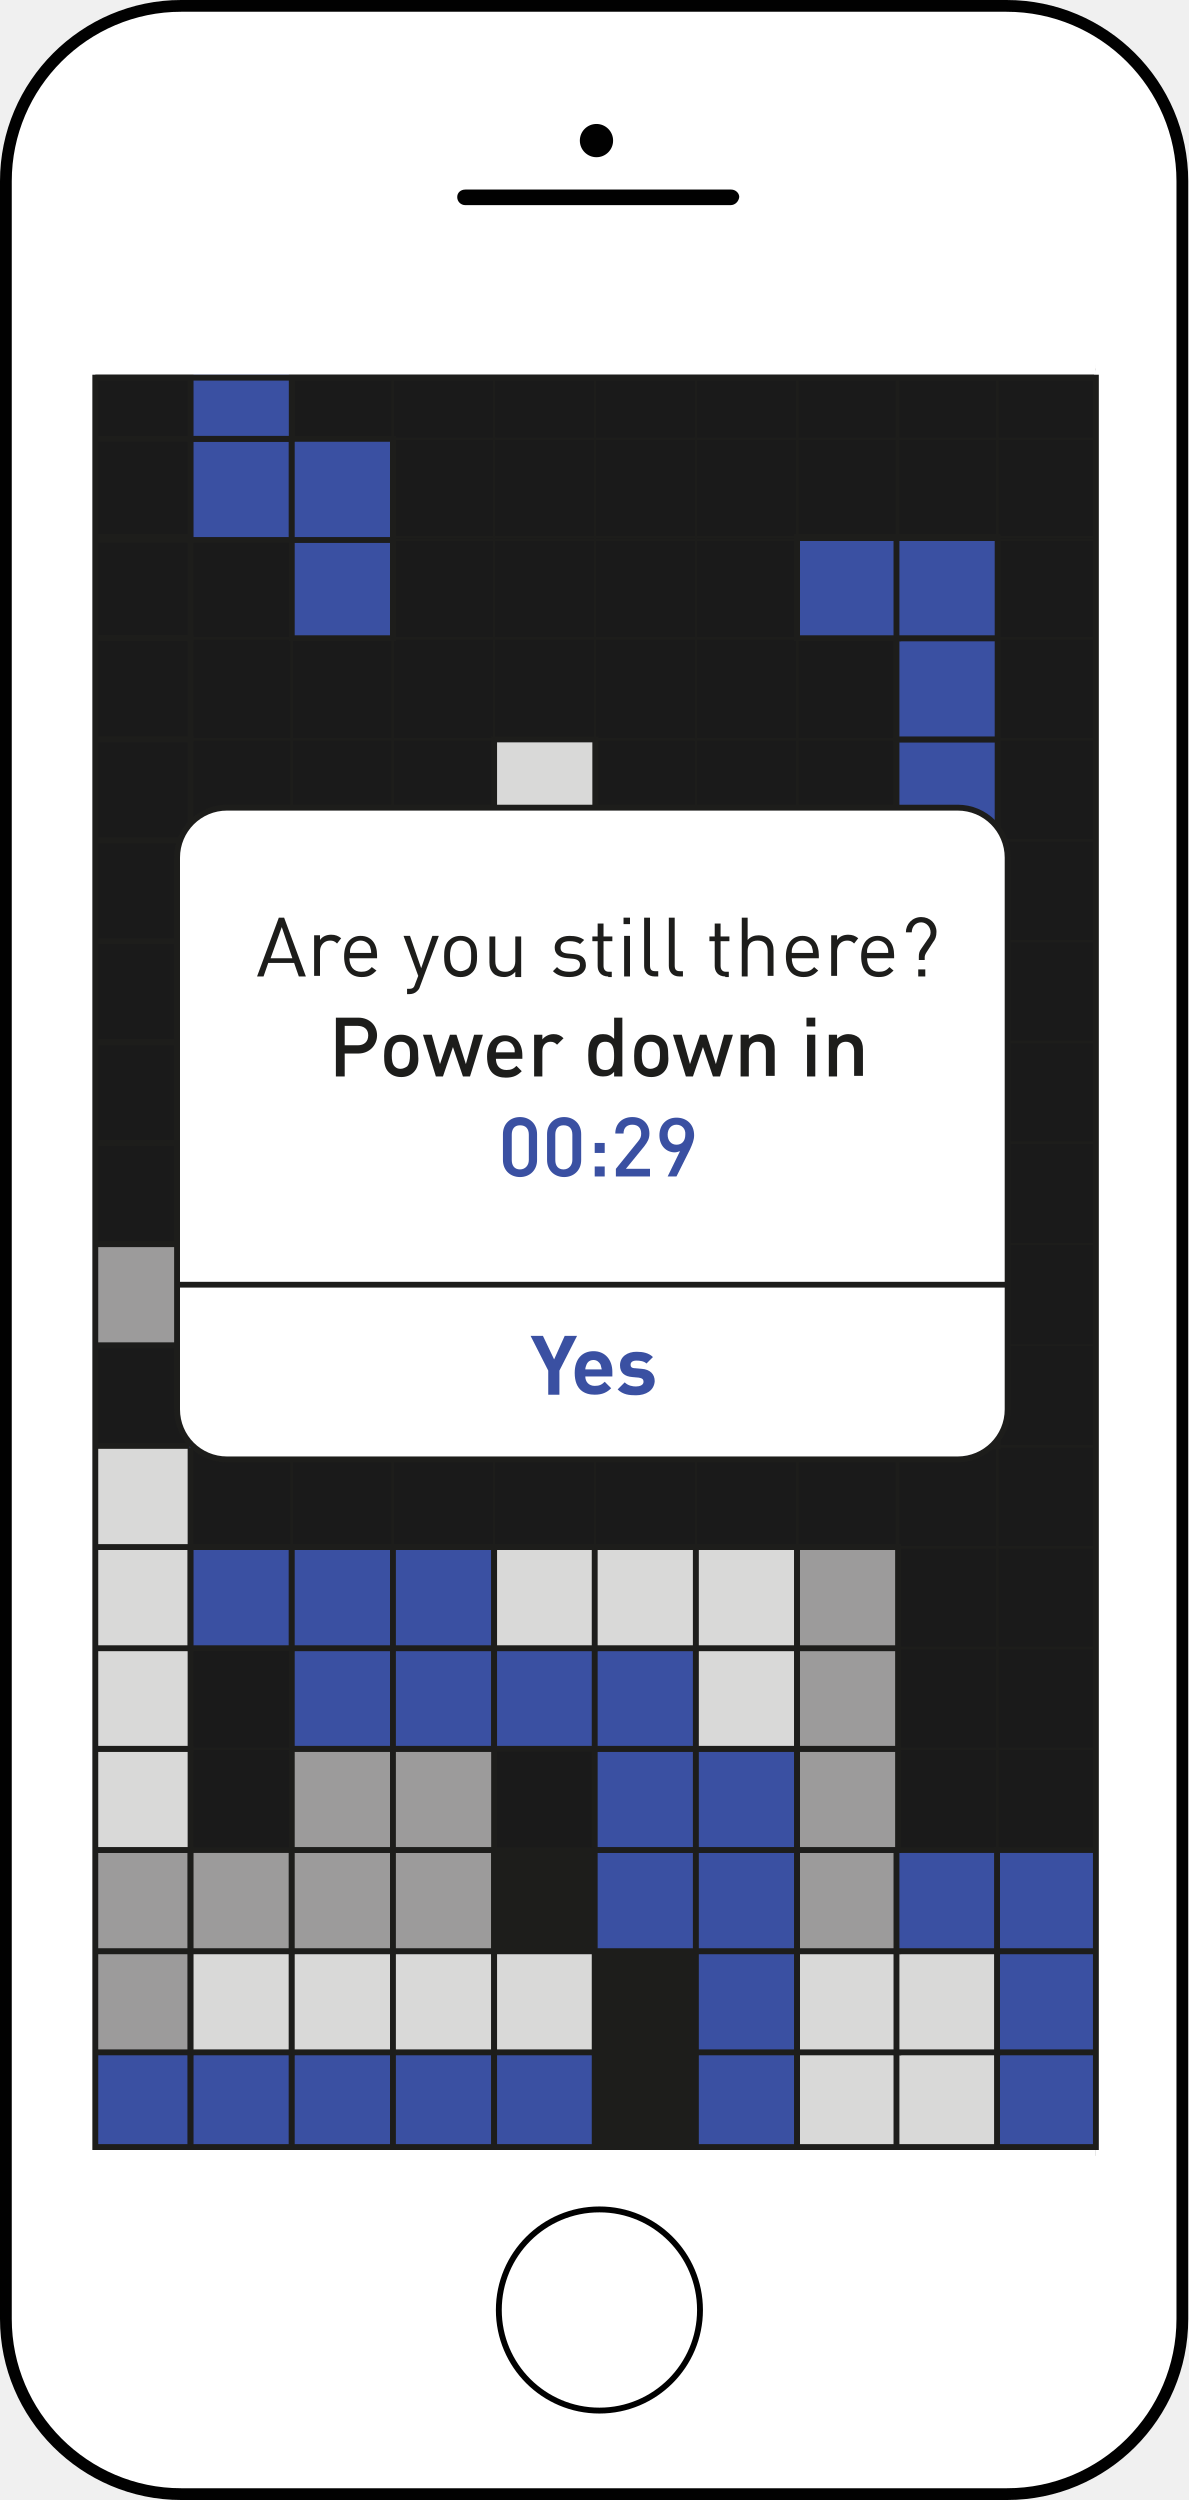
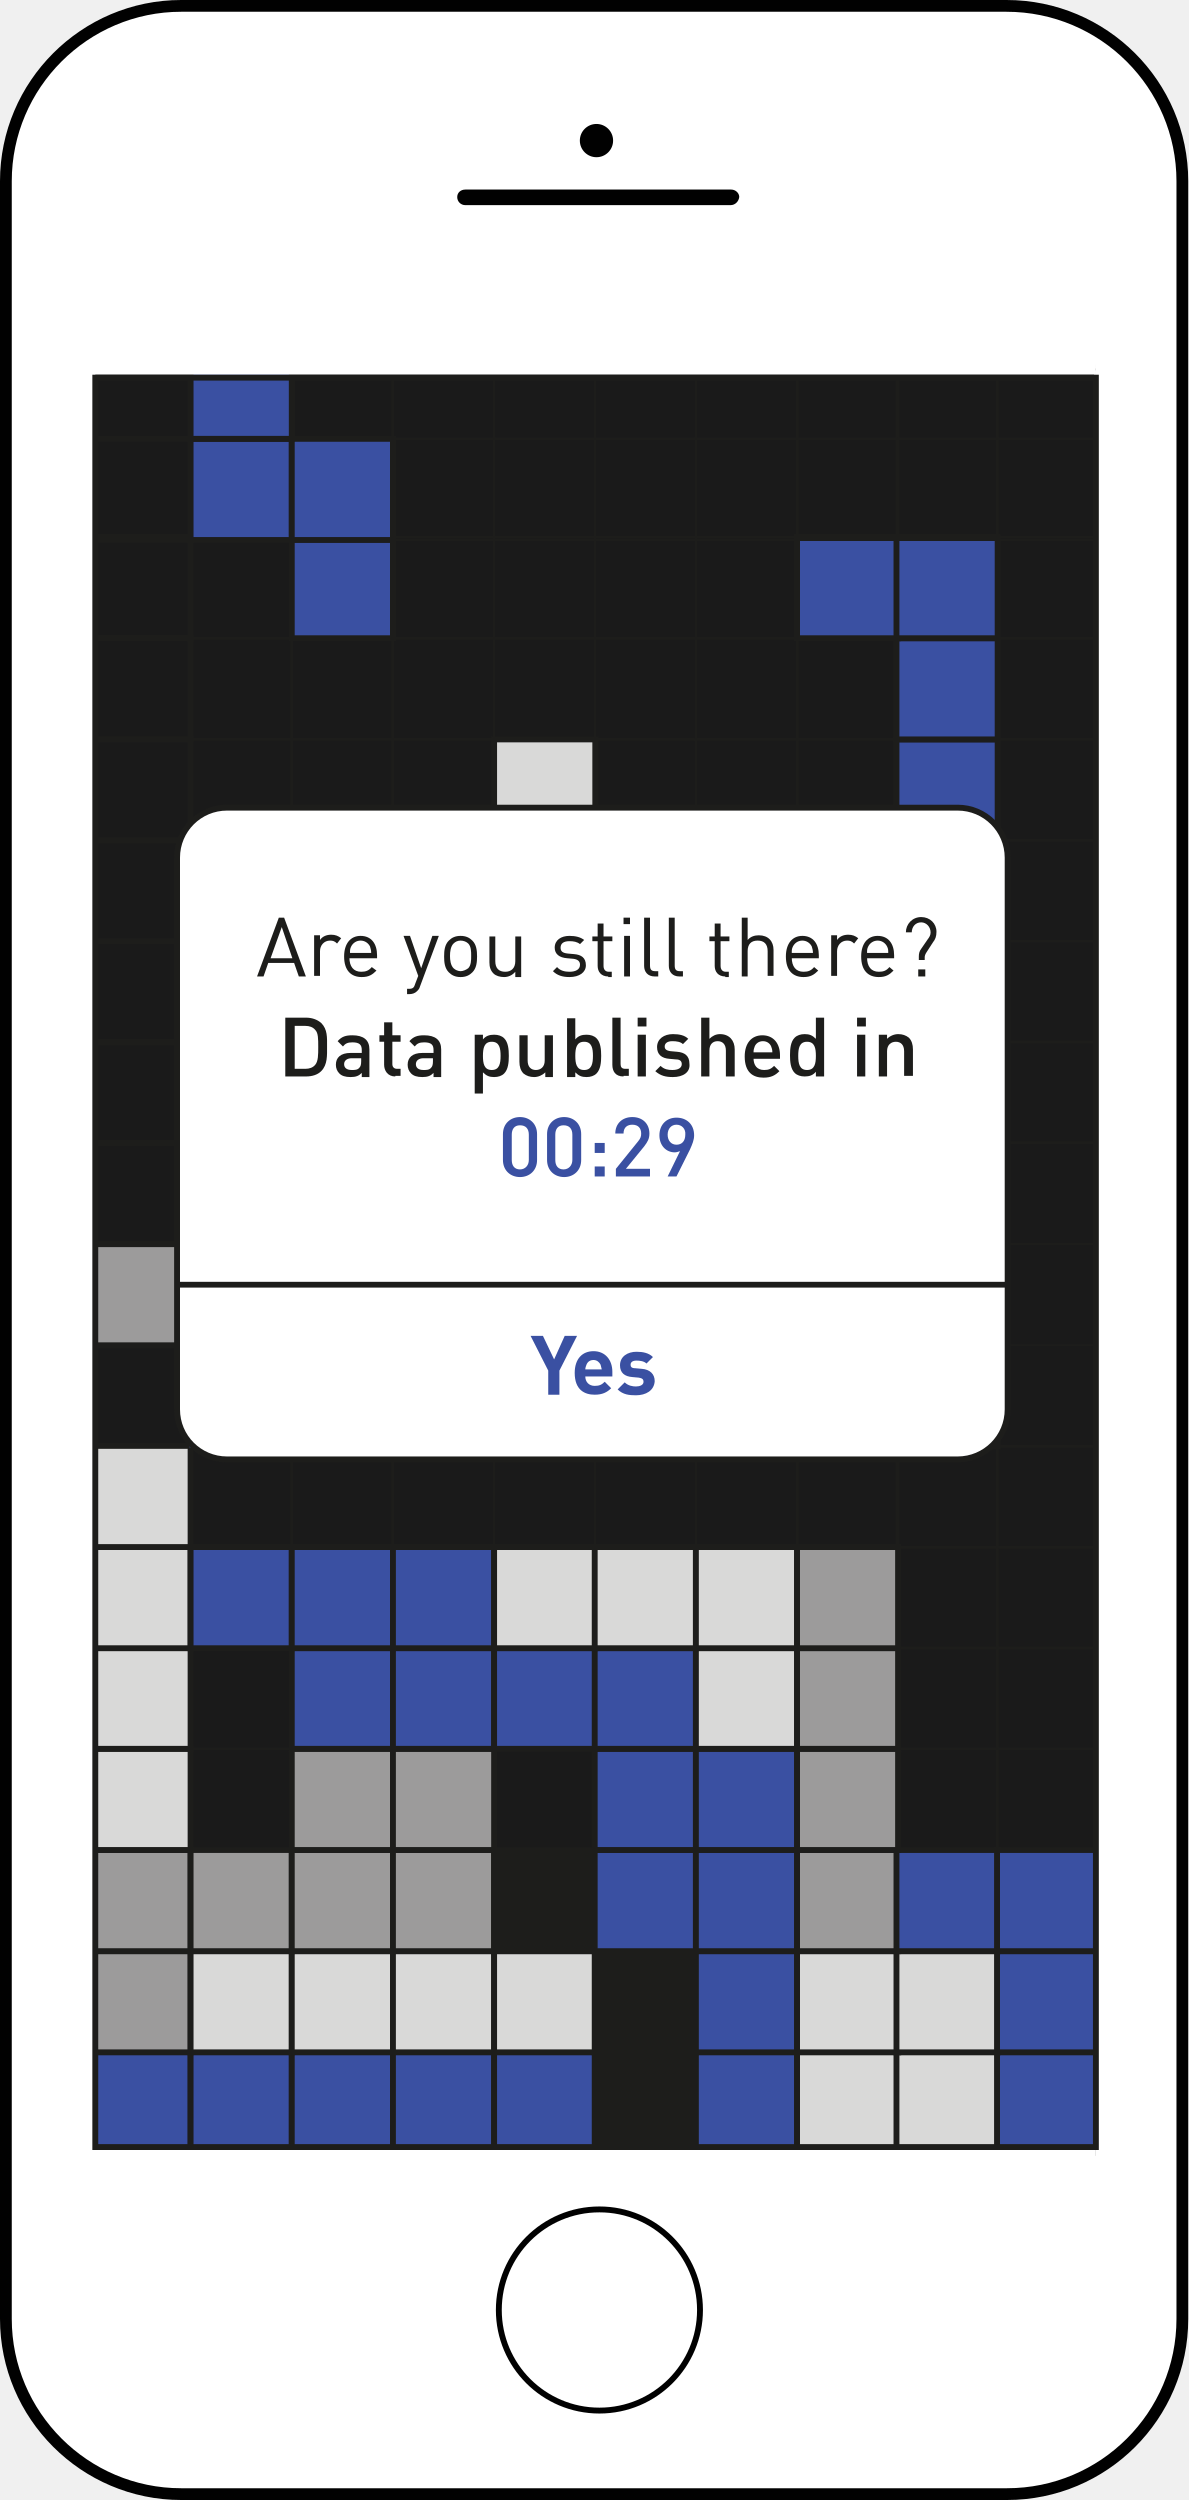
<svg xmlns="http://www.w3.org/2000/svg" version="1.1" id="Layer_1" x="0px" y="0px" viewBox="0 0 202 425" style="enable-background:new 0 0 202 425;" xml:space="preserve">
  <style type="text/css">
	.st0{fill:#FFFFFF;stroke:#010101;stroke-width:2;stroke-miterlimit:10;}
	.st1{fill:#1A1A1A;stroke:#ECECEC;stroke-miterlimit:10;}
	.st2{fill:#3A50A2;stroke:#1D1D1B;stroke-miterlimit:10;}
	.st3{fill:#1D1D1B;stroke:#1D1D1B;stroke-miterlimit:10;}
	.st4{fill:#D9D9D8;stroke:#1D1D1B;stroke-miterlimit:10;}
	.st5{fill:#9C9B9B;stroke:#1D1D1B;stroke-miterlimit:10;}
	.st6{fill:none;stroke:#1D1D1B;stroke-width:0.339;stroke-miterlimit:10;}
	.st7{fill:none;stroke:#3A50A2;stroke-width:0.339;stroke-miterlimit:10;}
	.st8{fill:none;stroke:#1D1D1B;stroke-miterlimit:10;}
	.st9{fill:#FFFFFF;stroke:#1D1D1B;stroke-miterlimit:10;}
	.st10{fill:#FFFFFF;stroke:#010101;stroke-miterlimit:10;}
	.st11{fill:#010101;stroke:#FFFFFF;stroke-width:0.746;stroke-miterlimit:10;}
	.st12{fill:#010101;stroke:#FFFFFF;stroke-width:0.853;stroke-miterlimit:10;}
	.st13{fill:#FFFFFF;}
	.st14{fill:#1D1D1B;}
	.st15{fill:#3A50A2;}
	.st16{fill:none;stroke:#1D1D1B;stroke-width:0.982;stroke-miterlimit:10;}
	.st17{fill:none;}
</style>
  <path class="st0" d="M201,394.2c0,16.5-13.4,29.8-29.8,29.8H30.8C14.4,424,1,410.6,1,394.2V30.8C1,14.4,14.4,1,30.8,1h140.3  C187.6,1,201,14.4,201,30.8V394.2z" />
  <rect x="14.5" y="62.5" class="st1" width="172" height="303" />
  <rect x="15.2" y="348.8" class="st2" width="17.2" height="17.2" />
  <rect x="32.4" y="348.8" class="st2" width="17.2" height="17.2" />
  <rect x="49.6" y="348.8" class="st2" width="17.2" height="17.2" />
  <rect x="66.8" y="348.8" class="st2" width="17.2" height="17.2" />
  <rect x="84" y="348.8" class="st2" width="17.2" height="17.2" />
  <rect x="101.1" y="348.8" class="st3" width="17.2" height="17.2" />
  <rect x="118.3" y="348.8" class="st2" width="17.2" height="17.2" />
  <rect x="135.5" y="348.8" class="st4" width="17.2" height="17.2" />
  <rect x="152.4" y="348.8" class="st4" width="17.2" height="17.2" />
  <rect x="169.5" y="348.8" class="st2" width="17.2" height="17.2" />
  <rect x="15.2" y="331.7" class="st5" width="17.2" height="17.2" />
  <rect x="32.4" y="331.7" class="st4" width="17.2" height="17.2" />
  <rect x="49.6" y="331.7" class="st4" width="17.2" height="17.2" />
  <rect x="66.8" y="331.7" class="st4" width="17.2" height="17.2" />
  <rect x="84" y="331.7" class="st4" width="17.2" height="17.2" />
  <rect x="101.1" y="331.7" class="st3" width="17.2" height="17.2" />
  <rect x="118.3" y="331.7" class="st2" width="17.2" height="17.2" />
  <rect x="135.5" y="331.7" class="st4" width="17.2" height="17.2" />
  <rect x="152.4" y="331.7" class="st4" width="17.2" height="17.2" />
  <rect x="169.5" y="331.7" class="st2" width="17.2" height="17.2" />
  <rect x="15.2" y="314.5" class="st5" width="17.2" height="17.2" />
  <rect x="32.4" y="314.5" class="st5" width="17.2" height="17.2" />
  <rect x="49.6" y="314.5" class="st5" width="17.2" height="17.2" />
  <rect x="66.8" y="314.5" class="st5" width="17.2" height="17.2" />
  <rect x="84" y="314.5" class="st3" width="17.2" height="17.2" />
  <rect x="101.1" y="314.5" class="st2" width="17.2" height="17.2" />
  <rect x="118.3" y="314.5" class="st2" width="17.2" height="17.2" />
  <rect x="135.5" y="314.5" class="st5" width="17.2" height="17.2" />
  <rect x="152.4" y="314.5" class="st2" width="17.2" height="17.2" />
  <rect x="169.5" y="314.5" class="st2" width="17.2" height="17.2" />
  <rect x="15.2" y="297.3" class="st4" width="17.2" height="17.2" />
  <rect x="32.4" y="297.3" class="st6" width="17.2" height="17.2" />
  <rect x="49.6" y="297.3" class="st5" width="17.2" height="17.2" />
  <rect x="66.8" y="297.3" class="st5" width="17.2" height="17.2" />
  <rect x="84" y="297.3" class="st6" width="17.2" height="17.2" />
  <rect x="101.1" y="297.3" class="st2" width="17.2" height="17.2" />
  <rect x="118.3" y="297.3" class="st2" width="17.2" height="17.2" />
  <rect x="135.5" y="297.3" class="st5" width="17.2" height="17.2" />
  <rect x="152.4" y="297.3" class="st6" width="17.2" height="17.2" />
  <rect x="169.5" y="297.3" class="st6" width="17.2" height="17.2" />
  <rect x="15.2" y="280.1" class="st4" width="17.2" height="17.2" />
  <rect x="32.4" y="280.1" class="st6" width="17.2" height="17.2" />
  <rect x="49.6" y="280.1" class="st2" width="17.2" height="17.2" />
  <rect x="66.8" y="280.1" class="st2" width="17.2" height="17.2" />
  <rect x="84" y="280.1" class="st2" width="17.2" height="17.2" />
  <rect x="101.1" y="280.1" class="st2" width="17.2" height="17.2" />
  <rect x="118.3" y="280.1" class="st4" width="17.2" height="17.2" />
  <rect x="135.5" y="280.1" class="st5" width="17.2" height="17.2" />
  <rect x="152.4" y="280.1" class="st6" width="17.2" height="17.2" />
  <rect x="169.5" y="280.1" class="st6" width="17.2" height="17.2" />
  <rect x="15.2" y="263" class="st4" width="17.2" height="17.2" />
  <rect x="32.4" y="263" class="st2" width="17.2" height="17.2" />
  <rect x="49.6" y="263" class="st2" width="17.2" height="17.2" />
  <rect x="66.8" y="263" class="st2" width="17.2" height="17.2" />
  <rect x="84" y="263" class="st4" width="17.2" height="17.2" />
  <rect x="101.1" y="263" class="st4" width="17.2" height="17.2" />
  <rect x="118.3" y="263" class="st4" width="17.2" height="17.2" />
  <rect x="135.5" y="263" class="st5" width="17.2" height="17.2" />
  <rect x="152.4" y="263" class="st6" width="17.2" height="17.2" />
  <rect x="169.5" y="263" class="st6" width="17.2" height="17.2" />
  <rect x="15.2" y="245.8" class="st4" width="17.2" height="17.2" />
  <rect x="32.4" y="245.8" class="st6" width="17.2" height="17.2" />
  <rect x="49.6" y="245.8" class="st6" width="17.2" height="17.2" />
  <rect x="66.8" y="245.8" class="st6" width="17.2" height="17.2" />
  <rect x="84" y="245.8" class="st6" width="17.2" height="17.2" />
  <rect x="101.1" y="245.8" class="st6" width="17.2" height="17.2" />
  <rect x="118.3" y="245.8" class="st6" width="17.2" height="17.2" />
  <rect x="135.5" y="245.8" class="st6" width="17.2" height="17.2" />
  <rect x="152.4" y="245.8" class="st6" width="17.2" height="17.2" />
  <rect x="169.5" y="245.8" class="st6" width="17.2" height="17.2" />
  <rect x="15.2" y="228.7" class="st6" width="17.2" height="17.2" />
  <rect x="32.4" y="228.7" class="st7" width="17.2" height="17.2" />
  <rect x="49.6" y="228.7" class="st7" width="17.2" height="17.2" />
  <rect x="66.8" y="228.7" class="st7" width="17.2" height="17.2" />
  <rect x="84" y="228.7" class="st7" width="17.2" height="17.2" />
  <rect x="101.1" y="228.7" class="st7" width="17.2" height="17.2" />
  <rect x="118.3" y="228.7" class="st7" width="17.2" height="17.2" />
  <rect x="135.5" y="228.7" class="st7" width="17.2" height="17.2" />
  <rect x="152.4" y="228.7" class="st5" width="17.2" height="17.2" />
  <rect x="169.5" y="228.7" class="st6" width="17.2" height="17.2" />
  <rect x="15.2" y="211.5" class="st5" width="17.2" height="17.2" />
  <rect x="32.4" y="211.5" class="st7" width="17.2" height="17.2" />
  <rect x="49.6" y="211.5" class="st7" width="17.2" height="17.2" />
  <rect x="66.8" y="211.5" class="st2" width="17.2" height="17.2" />
  <rect x="84" y="211.5" class="st2" width="17.2" height="17.2" />
  <rect x="101.1" y="211.5" class="st7" width="17.2" height="17.2" />
  <rect x="118.3" y="211.5" class="st7" width="17.2" height="17.2" />
  <rect x="135.5" y="211.5" class="st5" width="17.2" height="17.2" />
  <rect x="152.4" y="211.5" class="st5" width="17.2" height="17.2" />
  <rect x="169.5" y="211.5" class="st6" width="17.2" height="17.2" />
  <rect x="15.2" y="194.3" class="st8" width="17.2" height="17.2" />
  <rect x="32.4" y="194.3" class="st7" width="17.2" height="17.2" />
  <rect x="49.6" y="194.3" class="st7" width="17.2" height="17.2" />
  <rect x="66.8" y="194.3" class="st2" width="17.2" height="17.2" />
  <rect x="84" y="194.3" class="st2" width="17.2" height="17.2" />
  <rect x="101.1" y="194.3" class="st7" width="17.2" height="17.2" />
  <rect x="118.3" y="194.3" class="st7" width="17.2" height="17.2" />
  <rect x="135.5" y="194.3" class="st5" width="17.2" height="17.2" />
  <rect x="152.4" y="194.3" class="st7" width="17.2" height="17.2" />
  <rect x="169.5" y="194.3" class="st6" width="17.2" height="17.2" />
  <rect x="15.2" y="177.1" class="st8" width="17.2" height="17.2" />
  <rect x="32.4" y="177.1" class="st7" width="17.2" height="17.2" />
  <rect x="49.6" y="177.1" class="st7" width="17.2" height="17.2" />
  <rect x="66.8" y="177.1" class="st7" width="17.2" height="17.2" />
  <rect x="84" y="177.1" class="st7" width="17.2" height="17.2" />
  <rect x="101.1" y="177.1" class="st7" width="17.2" height="17.2" />
  <rect x="118.3" y="177.1" class="st7" width="17.2" height="17.2" />
  <rect x="135.5" y="177.1" class="st7" width="17.2" height="17.2" />
  <rect x="152.4" y="177.1" class="st7" width="17.2" height="17.2" />
  <rect x="169.5" y="177.1" class="st6" width="17.2" height="17.2" />
  <rect x="15.2" y="160" class="st8" width="17.2" height="17.2" />
  <rect x="32.4" y="160" class="st9" width="17.2" height="17.2" />
  <rect x="49.6" y="160" class="st7" width="17.2" height="17.2" />
  <rect x="66.8" y="160" class="st7" width="17.2" height="17.2" />
  <rect x="84" y="160" class="st7" width="17.2" height="17.2" />
  <rect x="101.1" y="160" class="st7" width="17.2" height="17.2" />
  <rect x="118.3" y="160" class="st7" width="17.2" height="17.2" />
  <rect x="135.5" y="160" class="st7" width="17.2" height="17.2" />
  <rect x="152.4" y="160" class="st7" width="17.2" height="17.2" />
  <rect x="169.5" y="160" class="st6" width="17.2" height="17.2" />
  <rect x="15.2" y="142.8" class="st8" width="17.2" height="17.2" />
  <rect x="32.4" y="142.8" class="st9" width="17.2" height="17.2" />
  <rect x="49.6" y="142.8" class="st7" width="17.2" height="17.2" />
  <rect x="66.8" y="142.8" class="st7" width="17.2" height="17.2" />
  <rect x="84" y="142.8" class="st7" width="17.2" height="17.2" />
  <rect x="101.1" y="142.8" class="st7" width="17.2" height="17.2" />
  <rect x="118.3" y="142.8" class="st7" width="17.2" height="17.2" />
  <rect x="135.5" y="142.8" class="st7" width="17.2" height="17.2" />
  <rect x="152.4" y="142.8" class="st7" width="17.2" height="17.2" />
  <rect x="169.5" y="142.8" class="st6" width="17.2" height="17.2" />
  <rect x="15.2" y="125.7" class="st8" width="17.2" height="17.2" />
  <rect x="32.4" y="125.7" class="st6" width="17.2" height="17.2" />
  <rect x="49.6" y="125.7" class="st6" width="17.2" height="17.2" />
  <rect x="66.8" y="125.7" class="st6" width="17.2" height="17.2" />
  <rect x="84" y="125.7" class="st4" width="17.2" height="17.2" />
  <rect x="101.1" y="125.7" class="st6" width="17.2" height="17.2" />
  <rect x="118.3" y="125.7" class="st6" width="17.2" height="17.2" />
  <rect x="135.5" y="125.7" class="st6" width="17.2" height="17.2" />
  <rect x="152.4" y="125.7" class="st2" width="17.2" height="17.2" />
  <rect x="169.5" y="125.7" class="st6" width="17.2" height="17.2" />
  <rect x="15.2" y="108.5" class="st8" width="17.2" height="17.2" />
  <rect x="32.4" y="108.5" class="st6" width="17.2" height="17.2" />
  <rect x="49.6" y="108.5" class="st6" width="17.2" height="17.2" />
  <rect x="66.8" y="108.5" class="st6" width="17.2" height="17.2" />
  <rect x="84" y="108.5" class="st6" width="17.2" height="17.2" />
  <rect x="101.1" y="108.5" class="st6" width="17.2" height="17.2" />
  <rect x="118.3" y="108.5" class="st6" width="17.2" height="17.2" />
  <rect x="135.5" y="108.5" class="st6" width="17.2" height="17.2" />
  <rect x="152.4" y="108.5" class="st2" width="17.2" height="17.2" />
  <rect x="169.5" y="108.5" class="st6" width="17.2" height="17.2" />
  <rect x="15.2" y="91.3" class="st8" width="17.2" height="17.2" />
  <rect x="32.4" y="91.3" class="st6" width="17.2" height="17.2" />
  <rect x="49.6" y="91.3" class="st2" width="17.2" height="17.2" />
  <rect x="66.8" y="91.3" class="st6" width="17.2" height="17.2" />
  <rect x="84" y="91.3" class="st6" width="17.2" height="17.2" />
  <rect x="101.1" y="91.3" class="st6" width="17.2" height="17.2" />
  <rect x="118.3" y="91.3" class="st6" width="17.2" height="17.2" />
  <rect x="135.5" y="91.3" class="st2" width="17.2" height="17.2" />
  <rect x="152.4" y="91.3" class="st2" width="17.2" height="17.2" />
  <rect x="169.5" y="91.3" class="st6" width="17.2" height="17.2" />
  <rect x="15.2" y="74.6" class="st8" width="17.2" height="17.2" />
  <rect x="32.4" y="74.6" class="st2" width="17.2" height="17.2" />
  <rect x="49.6" y="74.6" class="st2" width="17.2" height="17.2" />
  <rect x="66.8" y="74.6" class="st6" width="17.2" height="17.2" />
  <rect x="84" y="74.6" class="st6" width="17.2" height="17.2" />
  <rect x="101.1" y="74.6" class="st6" width="17.2" height="17.2" />
  <rect x="118.3" y="74.6" class="st6" width="17.2" height="17.2" />
  <rect x="135.5" y="74.6" class="st6" width="17.2" height="17.2" />
  <rect x="152.4" y="74.6" class="st6" width="17.2" height="17.2" />
  <rect x="169.5" y="74.6" class="st6" width="17.2" height="17.2" />
  <rect x="15.2" y="62.8" class="st8" width="17.2" height="11.8" />
  <rect x="32.4" y="62.8" class="st2" width="17.2" height="11.8" />
  <rect x="49.6" y="62.8" class="st6" width="17.2" height="11.8" />
  <rect x="66.8" y="62.8" class="st6" width="17.2" height="11.8" />
  <rect x="84" y="62.8" class="st6" width="17.2" height="11.8" />
  <rect x="101.1" y="62.8" class="st6" width="17.2" height="11.8" />
  <rect x="118.3" y="62.8" class="st6" width="17.2" height="11.8" />
  <rect x="135.5" y="62.8" class="st6" width="17.2" height="11.8" />
  <rect x="152.4" y="62.8" class="st6" width="17.2" height="11.8" />
  <rect x="169.5" y="62.8" class="st6" width="17.2" height="11.8" />
  <g>
    <circle class="st10" cx="101.9" cy="392.7" r="17.1" />
  </g>
  <circle class="st11" cx="101.4" cy="23.9" r="3.2" />
  <path class="st12" d="M124.2,35.3H79.1c-1,0-1.8-0.8-1.8-1.8l0,0c0-1,0.8-1.7,1.8-1.7h45.2c1,0,1.8,0.8,1.8,1.7l0,0  C126,34.5,125.2,35.3,124.2,35.3z" />
  <g>
    <path class="st13" d="M171.3,239.6c0,4.7-3.8,8.5-8.5,8.5H38.6c-4.7,0-8.5-3.8-8.5-8.5v-93.8c0-4.7,3.8-8.5,8.5-8.5h124.2   c4.7,0,8.5,3.8,8.5,8.5V239.6z" />
    <path class="st8" d="M171.3,239.6c0,4.7-3.8,8.5-8.5,8.5H38.6c-4.7,0-8.5-3.8-8.5-8.5v-93.8c0-4.7,3.8-8.5,8.5-8.5h124.2   c4.7,0,8.5,3.8,8.5,8.5V239.6z" />
  </g>
  <g>
    <g>
      <path class="st14" d="M50.8,166l-0.8-2.3h-4.4l-0.8,2.3h-1.1l3.7-10h0.9l3.7,10H50.8z M47.9,157.6l-1.9,5.3h3.7L47.9,157.6z" />
      <path class="st14" d="M57.3,160.4c-0.4-0.4-0.7-0.5-1.2-0.5c-1,0-1.7,0.8-1.7,1.8v4.2h-1v-6.9h1v0.8c0.4-0.6,1.1-0.9,1.9-0.9    c0.7,0,1.2,0.2,1.7,0.6L57.3,160.4z" />
      <path class="st14" d="M59.4,162.8c0,1.5,0.7,2.4,2,2.4c0.8,0,1.3-0.2,1.8-0.8L64,165c-0.7,0.7-1.3,1.1-2.5,1.1c-1.8,0-3-1.1-3-3.5    c0-2.2,1.1-3.5,2.8-3.5c1.8,0,2.8,1.3,2.8,3.3v0.5H59.4z M62.9,160.9c-0.3-0.6-0.9-1-1.6-1s-1.3,0.4-1.6,1    c-0.2,0.4-0.2,0.6-0.2,1.1h3.6C63.1,161.5,63,161.3,62.9,160.9z" />
      <path class="st14" d="M71.4,167.7c-0.1,0.4-0.3,0.6-0.5,0.8c-0.4,0.4-0.9,0.5-1.3,0.5h-0.4v-0.9h0.3c0.7,0,0.9-0.2,1.1-0.9    l0.5-1.3l-2.5-6.8h1.1l1.9,5.5l1.9-5.5h1.1L71.4,167.7z" />
      <path class="st14" d="M80.3,165.3c-0.5,0.5-1.1,0.8-2,0.8s-1.5-0.3-2-0.8c-0.7-0.7-0.8-1.7-0.8-2.7s0.1-2,0.8-2.7    c0.5-0.5,1.1-0.8,2-0.8s1.5,0.3,2,0.8c0.7,0.7,0.8,1.7,0.8,2.7S81,164.6,80.3,165.3z M79.6,160.4c-0.3-0.3-0.8-0.5-1.3-0.5    s-0.9,0.2-1.2,0.5c-0.5,0.5-0.6,1.4-0.6,2.1s0.1,1.6,0.6,2.1c0.3,0.3,0.8,0.5,1.2,0.5s0.9-0.2,1.3-0.5c0.5-0.5,0.5-1.4,0.5-2.1    S80.1,160.9,79.6,160.4z" />
      <path class="st14" d="M87.6,166v-0.8c-0.5,0.6-1.2,0.9-1.9,0.9c-0.7,0-1.4-0.2-1.8-0.6c-0.5-0.5-0.7-1.1-0.7-1.9v-4.4h1v4.2    c0,1.2,0.6,1.8,1.7,1.8c1,0,1.7-0.6,1.7-1.8v-4.2h1v6.9H87.6z" />
      <path class="st14" d="M96.8,166.1c-1.2,0-2.1-0.3-2.8-1l0.7-0.7c0.5,0.6,1.3,0.8,2.1,0.8c1.1,0,1.8-0.4,1.8-1.2    c0-0.6-0.4-0.9-1.1-1l-1.1-0.1c-1.3-0.1-2.1-0.7-2.1-1.8c0-1.3,1.1-2,2.5-2c1,0,1.9,0.2,2.5,0.7l-0.7,0.7    c-0.5-0.4-1.1-0.5-1.8-0.5c-1,0-1.5,0.4-1.5,1.1c0,0.6,0.3,0.9,1.2,1l1.1,0.1c1.2,0.1,2,0.6,2,1.9    C99.6,165.3,98.5,166.1,96.8,166.1z" />
      <path class="st14" d="M103.4,166c-1.2,0-1.8-0.8-1.8-1.8v-4.2h-0.9v-0.8h0.9V157h1v2.2h1.5v0.8h-1.5v4.2c0,0.6,0.3,1,0.9,1h0.5    v0.9H103.4z" />
      <path class="st14" d="M106,157.2V156h1.1v1.1H106z M106.1,166v-6.9h1v6.9H106.1z" />
      <path class="st14" d="M111.3,166c-1.2,0-1.8-0.8-1.8-1.8V156h1v8.1c0,0.7,0.2,1,0.9,1h0.5v0.9H111.3z" />
      <path class="st14" d="M115.5,166c-1.2,0-1.8-0.8-1.8-1.8V156h1v8.1c0,0.7,0.2,1,0.9,1h0.5v0.9H115.5z" />
      <path class="st14" d="M123.3,166c-1.2,0-1.8-0.8-1.8-1.8v-4.2h-0.9v-0.8h0.9V157h1v2.2h1.5v0.8h-1.5v4.2c0,0.6,0.3,1,0.9,1h0.5    v0.9H123.3z" />
      <path class="st14" d="M130.5,166v-4.3c0-1.2-0.6-1.8-1.7-1.8s-1.7,0.6-1.7,1.8v4.3h-1v-10h1v3.8c0.5-0.6,1.2-0.8,1.9-0.8    c1.6,0,2.5,1,2.5,2.5v4.4H130.5z" />
      <path class="st14" d="M134.6,162.8c0,1.5,0.7,2.4,2,2.4c0.8,0,1.3-0.2,1.8-0.8l0.7,0.6c-0.7,0.7-1.3,1.1-2.5,1.1    c-1.8,0-3-1.1-3-3.5c0-2.2,1.1-3.5,2.8-3.5c1.8,0,2.8,1.3,2.8,3.3v0.5H134.6z M138,160.9c-0.3-0.6-0.9-1-1.6-1s-1.3,0.4-1.6,1    c-0.2,0.4-0.2,0.6-0.2,1.1h3.6C138.2,161.5,138.1,161.3,138,160.9z" />
      <path class="st14" d="M145.2,160.4c-0.4-0.4-0.7-0.5-1.2-0.5c-1,0-1.7,0.8-1.7,1.8v4.2h-1v-6.9h1v0.8c0.4-0.6,1.1-0.9,1.9-0.9    c0.7,0,1.2,0.2,1.7,0.6L145.2,160.4z" />
      <path class="st14" d="M147.4,162.8c0,1.5,0.7,2.4,2,2.4c0.8,0,1.3-0.2,1.8-0.8l0.7,0.6c-0.7,0.7-1.3,1.1-2.5,1.1    c-1.8,0-3-1.1-3-3.5c0-2.2,1.1-3.5,2.8-3.5c1.8,0,2.8,1.3,2.8,3.3v0.5H147.4z M150.8,160.9c-0.3-0.6-0.9-1-1.6-1s-1.3,0.4-1.6,1    c-0.2,0.4-0.2,0.6-0.2,1.1h3.6C151,161.5,151,161.3,150.8,160.9z" />
      <path class="st14" d="M158.6,160.2l-1.1,1.7c-0.2,0.3-0.3,0.6-0.3,0.8v0.5h-1v-0.6c0-0.5,0.1-0.9,0.4-1.3l1.1-1.6    c0.3-0.4,0.5-0.7,0.5-1.2c0-0.9-0.7-1.7-1.6-1.7c-1,0-1.6,0.8-1.6,1.7h-1c0-1.4,1.1-2.6,2.6-2.6c1.5,0,2.6,1.1,2.6,2.5    C159.2,159.2,159,159.7,158.6,160.2z M156.1,166v-1.2h1.2v1.2H156.1z" />
-       <path class="st14" d="M60.9,179.1h-2.3v3.9h-1.5v-10h3.8c1.9,0,3.2,1.3,3.2,3S62.8,179.1,60.9,179.1z M60.8,174.4h-2.2v3.3h2.2    c1.1,0,1.8-0.6,1.8-1.7S61.8,174.4,60.8,174.4z" />
-       <path class="st14" d="M70.3,182.3c-0.5,0.5-1.2,0.8-2.1,0.8c-1,0-1.7-0.4-2.1-0.8c-0.7-0.7-0.8-1.6-0.8-2.8c0-1.2,0.2-2.1,0.8-2.8    c0.5-0.5,1.1-0.8,2.1-0.8c1,0,1.7,0.4,2.1,0.8c0.7,0.7,0.8,1.6,0.8,2.8C71.2,180.7,71,181.6,70.3,182.3z M69.2,177.5    c-0.3-0.3-0.6-0.4-1.1-0.4c-0.4,0-0.8,0.1-1,0.4c-0.4,0.4-0.5,1.2-0.5,1.9c0,0.8,0.1,1.5,0.5,1.9c0.3,0.3,0.6,0.4,1,0.4    c0.4,0,0.8-0.2,1.1-0.4c0.4-0.4,0.5-1.2,0.5-1.9C69.7,178.7,69.7,177.9,69.2,177.5z" />
-       <path class="st14" d="M79.9,183h-1.2l-1.7-5l-1.7,5h-1.2l-2.2-7.1h1.5l1.4,5l1.7-5h1.1l1.6,5l1.4-5h1.5L79.9,183z" />
-       <path class="st14" d="M84.3,179.9c0,1.2,0.6,2,1.8,2c0.8,0,1.2-0.2,1.7-0.7l0.9,0.9c-0.7,0.7-1.4,1.1-2.7,1.1    c-1.8,0-3.2-0.9-3.2-3.6c0-2.3,1.2-3.6,3-3.6c1.9,0,3,1.4,3,3.4v0.6H84.3z M87.3,177.9c-0.2-0.5-0.7-0.9-1.4-0.9s-1.2,0.4-1.4,0.9    c-0.1,0.3-0.2,0.5-0.2,1h3.2C87.5,178.4,87.5,178.2,87.3,177.9z" />
-       <path class="st14" d="M94.7,177.6c-0.3-0.3-0.6-0.5-1.1-0.5c-0.8,0-1.4,0.6-1.4,1.6v4.3h-1.4v-7.1h1.4v0.8    c0.4-0.5,1.1-0.9,1.9-0.9c0.7,0,1.2,0.2,1.7,0.7L94.7,177.6z" />
-       <path class="st14" d="M104.4,183v-0.8c-0.5,0.6-1.1,0.8-1.9,0.8c-0.7,0-1.3-0.2-1.7-0.6c-0.7-0.7-0.8-1.9-0.8-3s0.1-2.3,0.8-3    c0.4-0.4,1-0.6,1.7-0.6c0.8,0,1.3,0.2,1.9,0.8V173h1.4v10H104.4z M102.9,177.1c-1.3,0-1.5,1.1-1.5,2.4s0.2,2.4,1.5,2.4    c1.3,0,1.5-1.1,1.5-2.4S104.2,177.1,102.9,177.1z" />
-       <path class="st14" d="M112.8,182.3c-0.5,0.5-1.2,0.8-2.1,0.8c-1,0-1.7-0.4-2.1-0.8c-0.7-0.7-0.8-1.6-0.8-2.8    c0-1.2,0.2-2.1,0.8-2.8c0.5-0.5,1.1-0.8,2.1-0.8c1,0,1.7,0.4,2.1,0.8c0.7,0.7,0.8,1.6,0.8,2.8    C113.7,180.7,113.5,181.6,112.8,182.3z M111.7,177.5c-0.3-0.3-0.6-0.4-1.1-0.4c-0.4,0-0.8,0.1-1,0.4c-0.4,0.4-0.5,1.2-0.5,1.9    c0,0.8,0.1,1.5,0.5,1.9c0.3,0.3,0.6,0.4,1,0.4c0.4,0,0.8-0.2,1.1-0.4c0.4-0.4,0.5-1.2,0.5-1.9    C112.2,178.7,112.2,177.9,111.7,177.5z" />
-       <path class="st14" d="M122.4,183h-1.2l-1.7-5l-1.7,5h-1.2l-2.2-7.1h1.5l1.4,5l1.7-5h1.1l1.6,5l1.4-5h1.5L122.4,183z" />
-       <path class="st14" d="M130.2,183v-4.3c0-1.1-0.6-1.6-1.4-1.6c-0.8,0-1.5,0.5-1.5,1.6v4.3h-1.4v-7.1h1.4v0.7    c0.5-0.5,1.2-0.8,1.9-0.8c0.7,0,1.3,0.2,1.8,0.6c0.5,0.5,0.7,1.2,0.7,2v4.5H130.2z" />
-       <path class="st14" d="M137.1,174.5V173h1.5v1.5H137.1z M137.2,183v-7.1h1.4v7.1H137.2z" />
-       <path class="st14" d="M145.2,183v-4.3c0-1.1-0.6-1.6-1.4-1.6s-1.5,0.5-1.5,1.6v4.3h-1.4v-7.1h1.4v0.7c0.5-0.5,1.2-0.8,1.9-0.8    c0.7,0,1.3,0.2,1.8,0.6c0.5,0.5,0.7,1.2,0.7,2v4.5H145.2z" />
+       <path class="st14" d="M54.6,182.1c-0.6,0.6-1.5,0.9-2.6,0.9h-3.5v-10h3.5c1,0,1.9,0.3,2.6,0.9c1.1,1.1,1,2.5,1,4    S55.7,181,54.6,182.1z M53.6,175.1c-0.4-0.5-1-0.7-1.7-0.7h-1.8v7.3h1.8c0.7,0,1.3-0.2,1.7-0.7c0.5-0.6,0.5-1.7,0.5-3    C54.1,176.6,54.1,175.6,53.6,175.1z" />
+       <path class="st14" d="M61.5,183v-0.6c-0.5,0.5-1,0.7-1.9,0.7c-0.9,0-1.5-0.2-1.9-0.6c-0.4-0.4-0.6-0.9-0.6-1.5c0-1.2,0.8-2,2.5-2    h1.9v-0.5c0-0.9-0.4-1.3-1.6-1.3c-0.8,0-1.2,0.2-1.6,0.7l-0.9-0.9c0.7-0.8,1.4-1,2.5-1c1.9,0,2.9,0.8,2.9,2.4v4.7H61.5z     M61.5,179.9h-1.7c-0.8,0-1.3,0.4-1.3,1c0,0.6,0.4,1,1.3,1c0.5,0,1,0,1.3-0.4c0.2-0.2,0.3-0.5,0.3-1.1V179.9z" />
+       <path class="st14" d="M67.2,183c-1.3,0-1.9-1-1.9-2v-3.9h-0.8V176h0.8v-2.2h1.4v2.2h1.4v1.1h-1.4v3.8c0,0.5,0.3,0.8,0.8,0.8h0.6    v1.2H67.2z" />
+       <path class="st14" d="M73.7,183v-0.6c-0.5,0.5-1,0.7-1.9,0.7c-0.9,0-1.5-0.2-1.9-0.6c-0.4-0.4-0.6-0.9-0.6-1.5c0-1.2,0.8-2,2.5-2    h1.9v-0.5c0-0.9-0.4-1.3-1.6-1.3c-0.8,0-1.2,0.2-1.6,0.7l-0.9-0.9c0.7-0.8,1.4-1,2.5-1c1.9,0,2.9,0.8,2.9,2.4v4.7H73.7z     M73.7,179.9H72c-0.8,0-1.3,0.4-1.3,1c0,0.6,0.4,1,1.3,1c0.5,0,1,0,1.3-0.4c0.2-0.2,0.3-0.5,0.3-1.1V179.9z" />
+       <path class="st14" d="M85.7,182.5c-0.4,0.4-1,0.6-1.7,0.6c-0.8,0-1.3-0.2-1.9-0.8v3.6h-1.4v-10h1.4v0.8c0.5-0.6,1.1-0.8,1.9-0.8    c0.7,0,1.3,0.2,1.7,0.6c0.7,0.7,0.8,1.9,0.8,3S86.4,181.8,85.7,182.5z M83.6,177.1c-1.3,0-1.5,1.1-1.5,2.4s0.2,2.4,1.5,2.4    c1.3,0,1.5-1.1,1.5-2.4S84.9,177.1,83.6,177.1z" />
+       <path class="st14" d="M92.7,183v-0.7c-0.5,0.5-1.2,0.8-1.9,0.8c-0.7,0-1.3-0.2-1.8-0.6c-0.5-0.5-0.7-1.2-0.7-2v-4.5h1.4v4.3    c0,1.1,0.6,1.6,1.4,1.6c0.8,0,1.5-0.5,1.5-1.6v-4.3h1.4v7.1H92.7z" />
+       <path class="st14" d="M101.4,182.5c-0.4,0.4-1,0.6-1.7,0.6c-0.8,0-1.3-0.2-1.9-0.8v0.8h-1.4v-10h1.4v3.6c0.5-0.6,1.1-0.8,1.9-0.8    c0.7,0,1.3,0.2,1.7,0.6c0.7,0.7,0.8,1.9,0.8,3S102.1,181.8,101.4,182.5z M99.3,177.1c-1.3,0-1.5,1.1-1.5,2.4s0.2,2.4,1.5,2.4    c1.3,0,1.5-1.1,1.5-2.4S100.6,177.1,99.3,177.1z" />
+       <path class="st14" d="M106,183c-1.4,0-1.9-0.9-1.9-2v-8h1.4v7.9c0,0.5,0.2,0.8,0.8,0.8h0.6v1.2H106z" />
+       <path class="st14" d="M108.4,174.5V173h1.5v1.5H108.4z M108.4,183v-7.1h1.4v7.1H108.4z" />
+       <path class="st14" d="M114.4,183.1c-1.2,0-2.1-0.2-3-1l0.9-0.9c0.6,0.6,1.3,0.7,2,0.7c0.9,0,1.6-0.3,1.6-1c0-0.5-0.3-0.8-1-0.8    l-1.1-0.1c-1.3-0.1-2.1-0.7-2.1-2c0-1.4,1.2-2.2,2.7-2.2c1.1,0,2,0.2,2.6,0.8l-0.9,0.9c-0.4-0.4-1.1-0.5-1.8-0.5    c-0.9,0-1.3,0.4-1.3,0.9c0,0.4,0.2,0.7,1,0.8l1.1,0.1c1.3,0.1,2.1,0.7,2.1,2C117.4,182.3,116.1,183.1,114.4,183.1z" />
+       <path class="st14" d="M123.4,183v-4.4c0-1.1-0.6-1.6-1.4-1.6s-1.4,0.5-1.4,1.6v4.4h-1.4v-10h1.4v3.6c0.5-0.5,1.1-0.8,1.8-0.8    c1.6,0,2.5,1.1,2.5,2.6v4.6H123.4z" />
+       <path class="st14" d="M128.1,179.9c0,1.2,0.6,2,1.8,2c0.8,0,1.2-0.2,1.7-0.7l0.9,0.9c-0.7,0.7-1.4,1.1-2.7,1.1    c-1.8,0-3.2-0.9-3.2-3.6c0-2.3,1.2-3.6,3-3.6c1.9,0,3,1.4,3,3.4v0.6H128.1z M131.1,177.9c-0.2-0.5-0.7-0.9-1.4-0.9    c-0.7,0-1.2,0.4-1.4,0.9c-0.1,0.3-0.2,0.5-0.2,1h3.2C131.3,178.4,131.2,178.2,131.1,177.9z" />
+       <path class="st14" d="M138.7,183v-0.8c-0.5,0.6-1.1,0.8-1.9,0.8c-0.7,0-1.3-0.2-1.7-0.6c-0.7-0.7-0.8-1.9-0.8-3s0.1-2.3,0.8-3    c0.4-0.4,1-0.6,1.7-0.6c0.8,0,1.3,0.2,1.9,0.8V173h1.4v10H138.7z M137.2,177.1c-1.3,0-1.5,1.1-1.5,2.4s0.2,2.4,1.5,2.4    s1.5-1.1,1.5-2.4S138.5,177.1,137.2,177.1z" />
+       <path class="st14" d="M145.7,174.5V173h1.5v1.5H145.7z M145.7,183v-7.1h1.4v7.1H145.7z" />
+       <path class="st14" d="M153.7,183v-4.3c0-1.1-0.6-1.6-1.4-1.6s-1.5,0.5-1.5,1.6v4.3h-1.4v-7.1h1.4v0.7c0.5-0.5,1.2-0.8,1.9-0.8    c0.7,0,1.3,0.2,1.8,0.6c0.5,0.5,0.7,1.2,0.7,2v4.5H153.7z" />
      <path class="st15" d="M88.4,200.1c-1.6,0-2.9-1.1-2.9-2.9v-4.4c0-1.8,1.3-2.9,2.9-2.9s2.9,1.1,2.9,2.9v4.4    C91.3,199,90,200.1,88.4,200.1z M89.9,192.9c0-1-0.5-1.6-1.5-1.6s-1.4,0.7-1.4,1.6v4.3c0,1,0.5,1.6,1.4,1.6s1.5-0.7,1.5-1.6V192.9    z" />
      <path class="st15" d="M95.9,200.1c-1.6,0-2.9-1.1-2.9-2.9v-4.4c0-1.8,1.3-2.9,2.9-2.9s2.9,1.1,2.9,2.9v4.4    C98.8,199,97.5,200.1,95.9,200.1z M97.3,192.9c0-1-0.5-1.6-1.5-1.6s-1.4,0.7-1.4,1.6v4.3c0,1,0.5,1.6,1.4,1.6s1.5-0.7,1.5-1.6    V192.9z" />
      <path class="st15" d="M101.1,196v-1.7h1.7v1.7H101.1z M101.1,200v-1.7h1.7v1.7H101.1z" />
      <path class="st15" d="M104.7,200v-1.3l3.8-4.7c0.4-0.5,0.5-0.8,0.5-1.3c0-0.9-0.5-1.5-1.5-1.5c-0.8,0-1.5,0.4-1.5,1.5h-1.4    c0-1.7,1.2-2.8,2.9-2.8c1.7,0,2.9,1.1,2.9,2.8c0,0.9-0.3,1.4-0.9,2.2l-3.1,3.8h4.1v1.3H104.7z" />
      <path class="st15" d="M117.3,195.4L115,200h-1.5l2.1-4.3c-0.3,0.1-0.6,0.2-0.9,0.2c-1.4,0-2.6-1.1-2.6-2.9c0-1.8,1.2-3,2.9-3    c1.7,0,3,1.1,3,3C118,193.8,117.7,194.5,117.3,195.4z M115,191.2c-0.9,0-1.5,0.7-1.5,1.7c0,1,0.6,1.7,1.5,1.7    c0.9,0,1.5-0.6,1.5-1.7C116.6,191.9,115.9,191.2,115,191.2z" />
    </g>
  </g>
  <line class="st16" x1="30.1" y1="218.4" x2="171.6" y2="218.4" />
  <g>
    <rect x="64.4" y="227.1" class="st17" width="73" height="16.4" />
    <path class="st15" d="M95.1,233v4.1h-1.9V233l-3-5.9h2.1l1.9,4l1.8-4h2.1L95.1,233z" />
    <path class="st15" d="M99.5,234c0,0.9,0.6,1.6,1.6,1.6c0.8,0,1.2-0.2,1.7-0.7l1.1,1.1c-0.7,0.7-1.5,1.1-2.8,1.1   c-1.7,0-3.4-0.8-3.4-3.7c0-2.4,1.3-3.7,3.2-3.7c2,0,3.2,1.5,3.2,3.5v0.8H99.5z M102.1,232c-0.2-0.4-0.6-0.8-1.2-0.8   c-0.6,0-1,0.3-1.2,0.8c-0.1,0.3-0.2,0.5-0.2,0.8h2.8C102.2,232.5,102.2,232.3,102.1,232z" />
    <path class="st15" d="M108.1,237.2c-1.1,0-2.2-0.1-3.1-1l1.2-1.2c0.6,0.6,1.4,0.7,1.9,0.7c0.6,0,1.3-0.2,1.3-0.8   c0-0.4-0.2-0.6-0.8-0.7l-1.1-0.1c-1.3-0.1-2.1-0.7-2.1-2c0-1.5,1.3-2.3,2.8-2.3c1.1,0,2.1,0.2,2.8,0.9l-1.1,1.1   c-0.4-0.4-1.1-0.5-1.7-0.5c-0.7,0-1,0.3-1,0.7c0,0.3,0.1,0.6,0.8,0.6l1.1,0.1c1.4,0.1,2.2,0.9,2.2,2.1   C111.2,236.4,109.8,237.2,108.1,237.2z" />
  </g>
  <rect x="4.6" y="61.7" class="st13" width="11.6" height="316" />
  <rect x="186.3" y="61.7" class="st13" width="11.9" height="308" />
  <rect x="15.2" y="365" class="st13" width="171.1" height="3.7" />
  <rect x="15.2" y="60" class="st13" width="171.1" height="3.7" />
  <rect x="16.2" y="64.2" class="st8" width="170.1" height="300.8" />
  <g>
</g>
  <g>
</g>
  <g>
</g>
  <g>
</g>
  <g>
</g>
  <g>
</g>
</svg>
